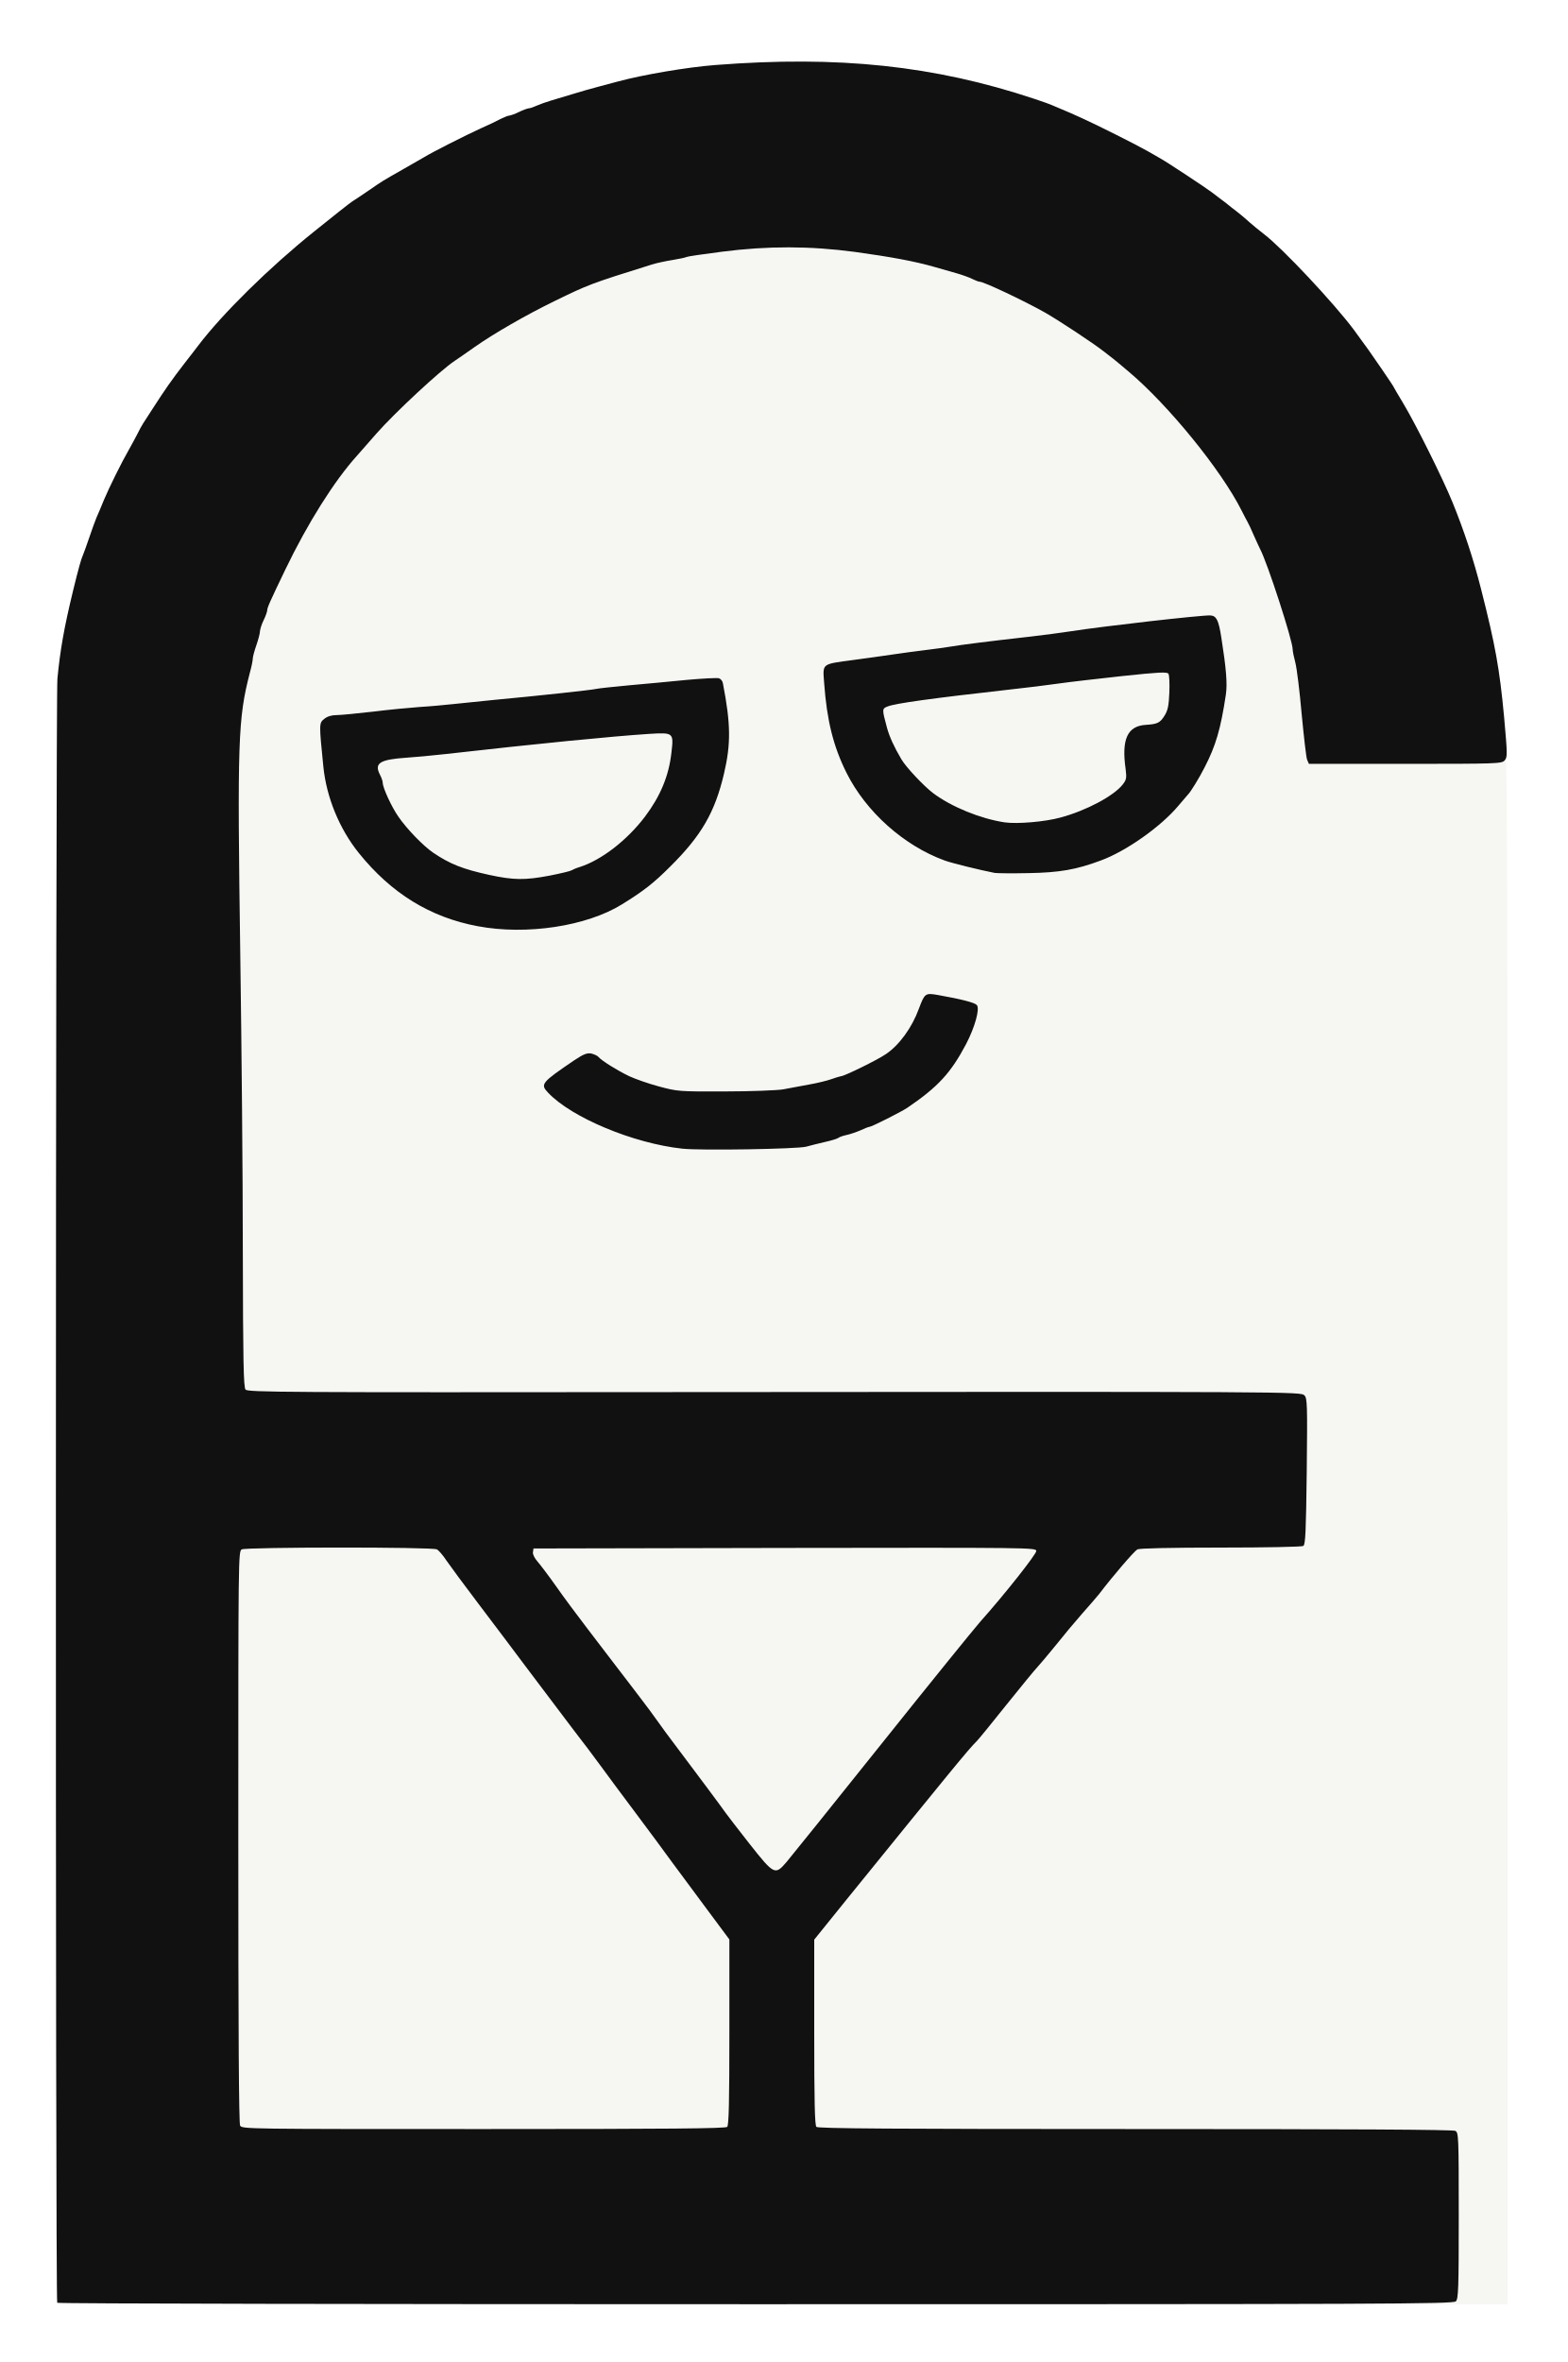
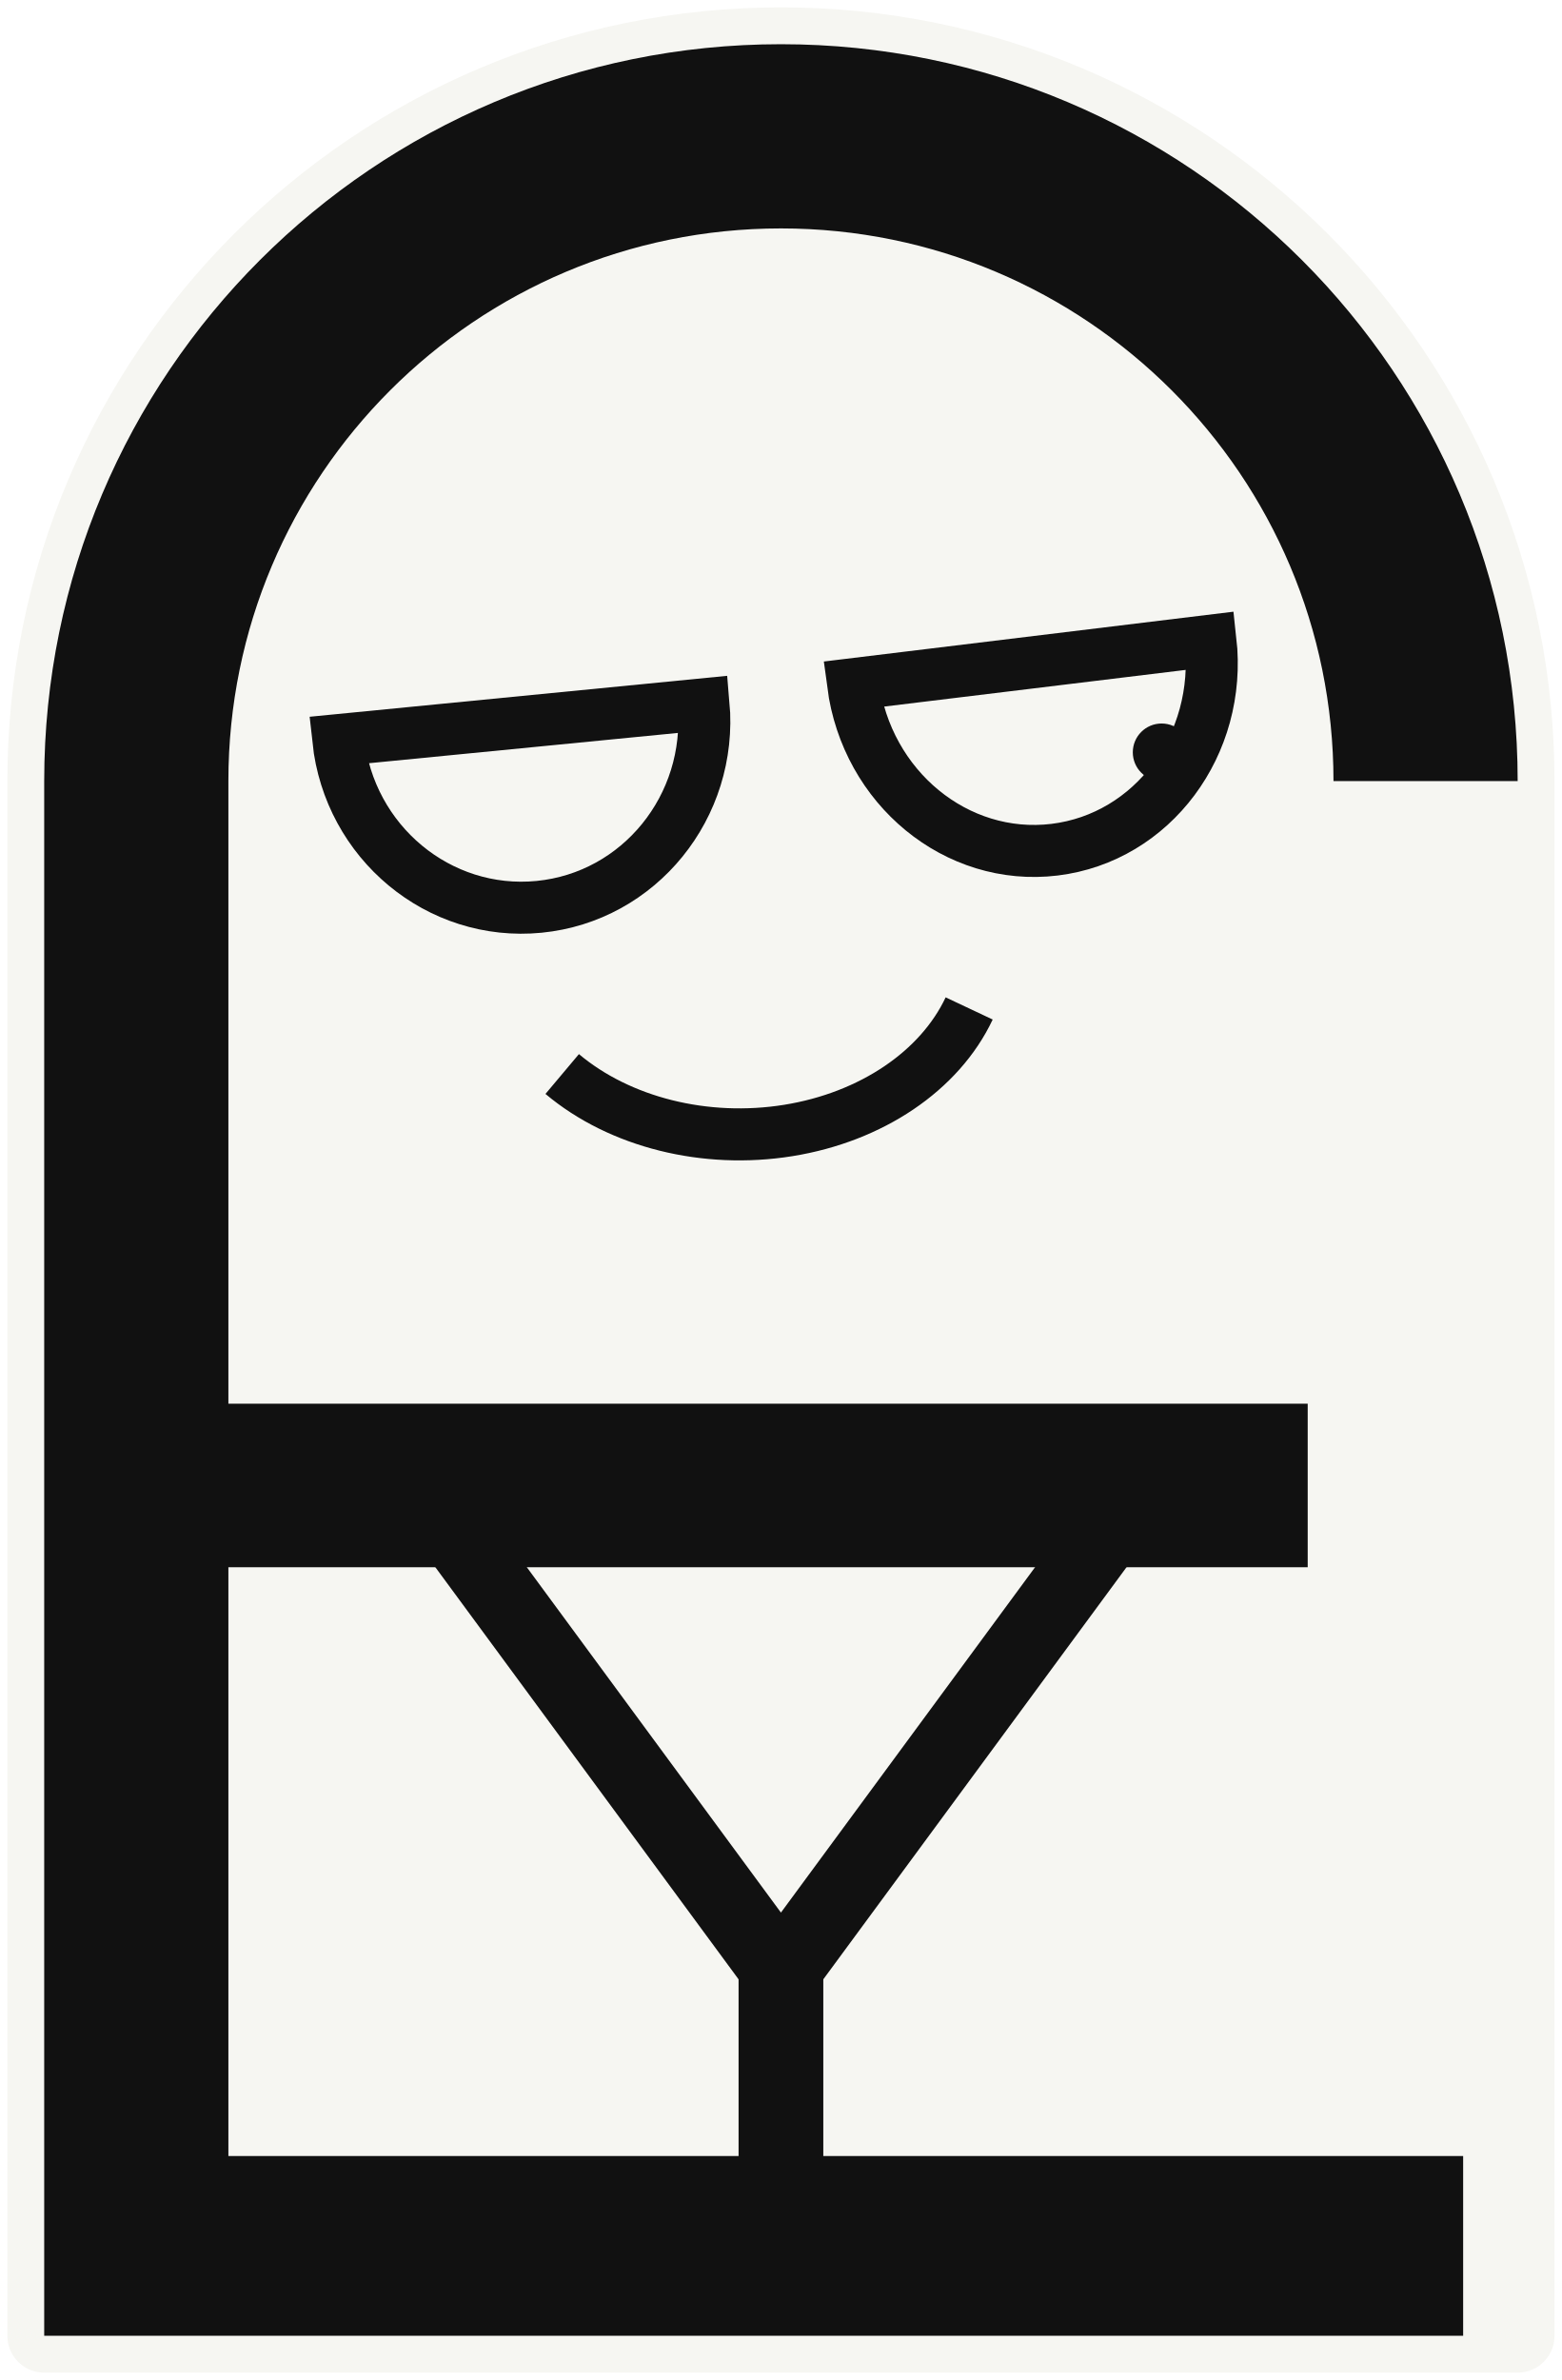
- <svg xmlns="http://www.w3.org/2000/svg" viewBox="0 0 868 1308">
-   <path fill="#f6f6f2" d="M31.7,1275.2C30.6,1273.5 30.8,387.3 31.8,375.9C33.3,360.1 35.5,347.6 40.5,327.0C43.4,315.1 45.0,309.4 45.9,307.5C46.4,306.4 48.0,301.9 49.5,297.5C51.0,293.1 52.8,288.1 53.5,286.5C54.3,284.9 56.0,280.6 57.5,277.0C60.5,269.9 67.3,256.1 71.4,249.0C72.8,246.5 74.9,242.7 76.0,240.5C77.1,238.3 78.5,235.6 79.2,234.6C79.9,233.5 82.4,229.7 84.7,226.1C91.6,215.4 95.1,210.4 102.2,201.2C106.0,196.4 109.3,192.0 109.7,191.5C123.0,173.9 149.2,148.1 174.0,128.2C184.8,119.5 194.3,112.0 195.2,111.5C196.1,111.0 200.2,108.2 204.2,105.5C212.3,99.9 211.4,100.5 224.2,93.2C229.3,90.3 234.2,87.5 235.0,87.0C238.6,84.7 257.9,74.9 266.5,71.0C270.4,69.3 275.2,67.0 277.2,65.9C279.2,64.9 281.5,64.0 282.2,64.0C282.9,63.9 285.3,63.1 287.5,62.0C289.7,60.9 292.1,60.1 292.8,60.0C293.6,60.0 295.6,59.3 297.3,58.5C299.1,57.7 302.8,56.4 305.5,55.6C308.2,54.8 313.6,53.2 317.5,52.0C321.4,50.8 327.6,49.0 331.5,48.0C335.4,47.0 340.1,45.7 342.0,45.2C356.0,41.4 380.6,37.2 396.3,36.0C464.4,30.7 517.5,36.3 572.8,54.7C576.9,56.0 581.8,57.8 583.8,58.7C592.3,62.3 593.8,62.9 599.0,65.3C607.1,68.9 630.9,80.9 635.5,83.6C637.7,84.9 640.9,86.7 642.5,87.6C646.5,89.8 667.8,103.9 671.1,106.4C672.6,107.6 675.0,109.4 676.5,110.5C678.1,111.6 679.8,113.0 680.4,113.5C681.0,114.0 683.1,115.7 685.0,117.1C686.9,118.6 690.1,121.2 692.0,123.0C693.9,124.7 697.7,127.8 700.3,129.8C710.3,137.4 738.9,167.9 749.8,182.5C756.6,191.7 759.7,196.1 765.3,204.3C769.0,209.7 772.0,214.2 772.0,214.4C772.0,214.5 774.3,218.5 777.1,223.1C784.1,234.7 799.1,264.8 804.6,278.3C810.8,293.5 816.2,309.8 820.3,326.0C828.2,357.1 830.7,370.9 833.1,396.5C834.9,416.8 835.0,431.4 835.0,846.8L835.0,1276.0L433.6,1276.0C212.8,1276.0 31.9,1275.7 31.7,1275.2Z" />
-   <path fill="#111" d="M31.7,1275.2C30.6,1273.5 30.8,387.3 31.8,375.9C33.3,360.1 35.5,347.6 40.5,327.0C43.4,315.1 45.0,309.4 45.9,307.5C46.4,306.4 48.0,301.9 49.5,297.5C51.0,293.1 52.8,288.1 53.5,286.5C54.3,284.9 56.0,280.6 57.5,277.0C60.5,269.9 67.3,256.1 71.4,249.0C72.8,246.5 74.9,242.7 76.0,240.5C77.1,238.3 78.5,235.6 79.2,234.6C79.9,233.5 82.4,229.7 84.7,226.1C91.6,215.4 95.1,210.4 102.2,201.2C106.0,196.4 109.3,192.0 109.7,191.5C123.0,173.9 149.2,148.1 174.0,128.2C184.8,119.5 194.3,112.0 195.2,111.5C196.1,111.0 200.2,108.2 204.2,105.5C212.3,99.9 211.4,100.5 224.2,93.2C229.3,90.3 234.2,87.5 235.0,87.0C238.6,84.7 257.9,74.9 266.5,71.0C270.4,69.3 275.2,67.0 277.2,65.9C279.2,64.9 281.5,64.0 282.2,64.0C282.9,63.9 285.3,63.1 287.5,62.0C289.7,60.9 292.1,60.1 292.8,60.0C293.6,60.0 295.6,59.3 297.3,58.5C299.1,57.7 302.8,56.4 305.5,55.6C308.2,54.8 313.6,53.2 317.5,52.0C321.4,50.8 327.6,49.0 331.5,48.0C335.4,47.0 340.1,45.7 342.0,45.2C356.0,41.4 380.6,37.2 396.3,36.0C464.4,30.7 517.5,36.3 572.8,54.7C576.9,56.0 581.8,57.8 583.8,58.7C592.3,62.3 593.8,62.9 599.0,65.3C607.1,68.9 630.9,80.9 635.5,83.6C637.7,84.9 640.9,86.7 642.5,87.6C646.5,89.8 667.8,103.9 671.1,106.4C672.6,107.6 675.0,109.4 676.5,110.5C678.1,111.6 679.8,113.0 680.4,113.5C681.0,114.0 683.1,115.7 685.0,117.1C686.9,118.6 690.1,121.2 692.0,123.0C693.9,124.7 697.7,127.8 700.3,129.8C710.3,137.4 738.9,167.9 749.8,182.5C756.6,191.7 759.7,196.1 765.3,204.3C769.0,209.7 772.0,214.2 772.0,214.4C772.0,214.5 774.3,218.5 777.1,223.1C784.1,234.7 799.1,264.8 804.6,278.3C810.8,293.5 816.2,309.8 820.3,326.0C828.3,357.4 830.6,370.3 833.1,396.9C835.0,418.0 835.0,419.3 833.4,421.1C831.8,422.9 829.5,423.0 778.3,423.0L725.0,423.0L724.0,420.7C723.5,419.5 722.2,408.1 721.0,395.5C719.9,382.9 718.3,370.0 717.5,367.0C716.7,364.0 716.0,360.6 716.0,359.5C716.0,354.7 702.0,311.6 698.0,304.1C697.5,303.2 696.0,299.8 694.5,296.5C693.1,293.2 691.5,289.8 691.0,289.0C690.5,288.2 689.0,285.2 687.6,282.5C676.3,260.1 647.1,224.3 625.3,205.9C620.5,201.8 616.1,198.2 615.5,197.8C615.0,197.4 613.1,196.0 611.5,194.7C605.5,190.0 586.3,177.3 578.5,172.9C566.7,166.3 544.9,156.0 542.6,156.0C542.0,156.0 540.2,155.3 538.6,154.5C537.1,153.7 533.2,152.3 530.1,151.4C527.0,150.5 521.4,148.9 517.5,147.8C506.7,144.7 493.2,142.2 473.5,139.5C448.8,136.2 425.4,136.1 399.8,139.4C389.6,140.7 380.8,142.0 380.3,142.3C379.8,142.6 376.2,143.4 372.4,144.0C368.6,144.6 363.5,145.7 361.0,146.5C327.0,157.1 325.9,157.6 307.0,166.8C291.4,174.4 273.2,184.9 263.0,192.1C258.3,195.4 253.3,198.9 251.9,199.8C244.0,205.0 218.5,228.7 208.5,240.1C204.1,245.1 199.2,250.7 197.7,252.4C185.3,266.1 170.4,289.7 158.0,315.5C149.3,333.6 148.0,336.5 148.0,338.1C147.9,338.9 147.1,341.3 146.0,343.5C144.9,345.7 144.1,348.4 144.0,349.5C144.0,350.7 143.1,354.1 142.0,357.3C140.9,360.4 140.0,363.8 140.0,364.8C140.0,365.8 139.3,369.3 138.4,372.5C131.8,398.0 131.4,410.1 133.1,529.5C133.8,577.9 134.5,651.3 134.5,692.7C134.6,753.8 134.9,768.2 136.0,769.5C137.2,771.0 157.5,771.1 372.4,770.9C718.1,770.6 720.5,770.7 722.5,772.7C724.1,774.2 724.2,777.9 723.8,814.8C723.4,848.0 723.1,855.3 721.9,856.1C721.1,856.6 700.6,857.0 676.2,857.0C648.1,857.0 631.2,857.4 630.0,858.0C628.3,858.9 616.5,872.6 608.9,882.6C607.4,884.4 603.1,889.5 599.3,893.7C595.5,898.0 588.9,905.9 584.7,911.2C580.4,916.5 575.8,921.9 574.6,923.2C573.3,924.5 565.7,933.8 557.5,944.0C549.4,954.2 542.0,963.2 541.1,964.1C536.4,968.7 526.5,980.9 469.0,1051.8L451.0,1074.1L451.0,1125.3C451.0,1163.9 451.3,1176.9 452.2,1177.8C453.1,1178.7 493.7,1179.0 628.8,1179.0C747.7,1179.0 804.8,1179.3 806.1,1180.0C807.9,1181.0 808.0,1182.6 808.0,1227.0C808.0,1267.4 807.8,1273.0 806.4,1274.4C805.0,1275.9 768.4,1276.0 418.5,1276.0C206.0,1276.0 31.9,1275.7 31.7,1275.2ZM402.8,1177.8C403.7,1176.9 404.0,1163.9 404.0,1125.3L404.0,1074.0L391.8,1057.6C385.0,1048.5 376.3,1036.7 372.3,1031.3C368.4,1025.9 359.3,1013.6 352.1,1004.0C344.9,994.4 336.2,982.7 332.8,978.0C329.4,973.3 322.6,964.3 317.7,958.0C312.9,951.7 302.1,937.3 293.7,926.2C285.3,915.0 272.3,897.7 264.7,887.7C257.1,877.7 249.3,867.1 247.3,864.2C245.4,861.3 243.0,858.5 242.0,858.0C239.4,856.6 136.5,856.7 133.9,858.0C132.0,859.1 132.0,861.9 132.0,1017.1C132.0,1124.1 132.3,1175.8 133.0,1177.1C134.1,1179.0 136.6,1179.0 267.8,1179.0C370.5,1179.0 401.9,1178.7 402.8,1177.8ZM435.6,1031.2C437.8,1028.6 461.4,999.3 488.0,966.0C514.6,932.7 539.4,902.1 543.0,898.0C556.5,882.9 574.0,860.7 574.0,858.9C574.0,857.0 571.0,857.0 434.8,857.2L295.5,857.5L295.2,859.6C295.0,860.7 296.1,862.9 297.7,864.7C299.2,866.4 303.9,872.6 308.0,878.4C312.1,884.3 319.8,894.6 325.0,901.4C330.2,908.2 337.6,917.9 341.5,923.0C345.4,928.0 351.2,935.7 354.5,940.0C357.8,944.3 362.3,950.3 364.5,953.5C366.7,956.6 370.4,961.7 372.8,964.8C383.3,978.7 400.6,1001.9 402.0,1004.0C402.8,1005.2 408.8,1012.9 415.2,1021.1C428.8,1038.3 429.3,1038.5 435.6,1031.2ZM378.0,636.1C350.9,633.2 316.6,618.9 303.6,605.1C299.1,600.4 299.9,599.5 318.0,587.2C323.3,583.7 325.1,583.0 327.5,583.4C329.1,583.8 330.9,584.6 331.5,585.3C333.1,587.3 341.9,592.8 348.6,596.0C352.1,597.6 359.5,600.2 365.2,601.7C375.3,604.4 376.1,604.5 401.5,604.4C415.8,604.4 430.2,603.8 433.5,603.3C436.8,602.7 443.3,601.5 448.0,600.6C452.7,599.8 458.3,598.4 460.5,597.6C462.7,596.8 465.1,596.1 465.7,596.0C467.6,596.0 485.9,587.0 490.6,583.8C498.1,578.8 505.2,569.0 509.0,558.5C512.2,550.0 512.5,549.8 519.5,551.0C532.5,553.3 539.9,555.2 541.1,556.6C542.8,558.7 540.0,568.8 535.1,578.2C526.7,594.1 519.6,601.9 502.5,613.5C499.2,615.7 482.8,624.0 481.6,624.0C481.2,624.0 479.0,624.8 476.7,625.9C474.4,626.9 470.9,628.1 469.0,628.5C467.1,628.9 465.0,629.6 464.4,630.1C463.8,630.6 460.5,631.6 456.9,632.4C453.4,633.2 448.7,634.4 446.5,635.0C441.5,636.3 388.3,637.2 378.0,636.1ZM264.6,512.9C238.3,508.0 216.7,494.7 198.7,472.3C188.0,459.0 180.8,441.5 179.1,424.5C176.7,400.7 176.7,400.4 179.6,398.1C181.3,396.7 183.7,396.0 186.4,396.0C188.7,396.0 197.7,395.1 206.5,394.1C215.3,393.0 227.0,391.9 232.5,391.5C238.0,391.2 246.3,390.4 251.0,389.9C255.7,389.4 266.2,388.3 274.5,387.5C298.2,385.3 327.8,382.1 330.2,381.5C331.5,381.2 339.7,380.3 348.5,379.5C357.3,378.7 371.7,377.4 380.5,376.5C389.3,375.7 397.3,375.3 398.2,375.6C399.2,375.9 400.2,377.1 400.4,378.3C404.8,401.0 404.9,411.9 401.0,428.5C396.0,449.8 388.5,462.8 371.1,480.0C362.1,489.0 356.5,493.4 344.5,500.8C325.0,512.9 291.7,518.0 264.6,512.9ZM304.4,484.9C310.5,483.7 315.9,482.4 316.5,482.0C317.1,481.6 319.2,480.7 321.2,480.1C333.3,476.2 347.3,465.3 357.2,452.3C365.8,440.9 370.5,429.6 371.9,416.8C373.2,405.7 373.1,405.6 359.6,406.4C338.5,407.8 298.7,411.7 246.5,417.6C239.3,418.4 229.7,419.3 225.0,419.6C210.4,420.6 207.2,422.6 210.4,428.9C211.3,430.6 212.0,432.6 212.0,433.5C212.0,436.2 216.9,446.9 220.7,452.3C225.3,459.0 234.3,468.3 239.8,472.1C249.2,478.5 256.4,481.3 271.0,484.5C284.4,487.4 290.7,487.5 304.4,484.9ZM551.0,483.4C543.2,481.9 526.9,477.9 523.2,476.5C500.7,468.3 479.7,449.6 468.9,428.0C461.6,413.4 458.0,399.0 456.5,378.3C455.7,367.2 454.8,367.9 472.5,365.5C479.1,364.6 488.8,363.3 494.0,362.5C499.2,361.7 507.6,360.6 512.5,360.0C517.5,359.4 524.0,358.5 527.0,358.0C532.3,357.1 545.3,355.4 571.0,352.5C577.9,351.7 587.8,350.4 593.0,349.6C611.6,346.7 665.5,340.6 670.4,340.8C673.8,341.0 675.0,343.4 676.5,353.1C679.2,370.2 679.9,378.7 679.0,384.7C676.1,403.9 673.4,413.0 667.2,425.0C664.3,430.7 659.5,438.6 658.0,440.0C657.7,440.3 655.3,443.1 652.7,446.2C643.0,457.8 623.6,471.5 609.5,476.6C596.1,481.6 586.7,483.2 570.0,483.5C560.9,483.7 552.4,483.6 551.0,483.4ZM587.5,452.7C601.6,448.9 616.9,440.8 621.9,434.4C623.9,431.8 624.1,430.9 623.5,426.0C621.1,409.3 624.5,402.0 634.7,401.4C641.1,401.0 642.6,400.3 645.1,396.2C646.9,393.3 647.4,390.6 647.7,383.5C647.9,378.6 647.7,373.9 647.2,373.1C646.4,372.0 642.2,372.2 621.4,374.4C607.7,375.9 592.0,377.7 586.5,378.5C581.0,379.3 568.2,380.9 558.0,382.0C516.2,386.7 495.9,389.5 491.7,391.2C488.5,392.4 488.5,392.7 491.3,403.0C492.6,407.8 495.2,413.6 499.3,420.5C501.8,424.8 511.5,435.1 516.7,439.1C526.9,446.8 543.1,453.4 556.5,455.4C563.4,456.4 578.8,455.1 587.5,452.7Z" />
+ <svg xmlns="http://www.w3.org/2000/svg" viewBox="-6 -6 212 323">
+   <path id="tarjeta" fill="#f6f6f2" stroke="#f6f6f2" stroke-width="10" stroke-linejoin="round" d="M0,311V100A100,100 0 0 1 200,100V311Z" />
+   <g id="cuerpo" fill="#111" stroke="#111" stroke-linecap="butt">
+     <path stroke="none" d="M0,311V100A100,100 0 0 1 200,100H175A75,75 0 0 0 25,100V184.5H171.5V206.7H25V286.6H192.6V311Z" />
+     <path d="M56.36,202.7L100,262L143.64,202.7" fill="none" stroke-width="10" stroke-linejoin="miter" stroke-miterlimit="20" />
+     <path d="M100,256V288.6" fill="none" stroke-width="11.5" />
+   </g>
+   <g id="ojo-i" fill="#111" stroke="#111" stroke-linecap="butt" style="transform-origin:65.7px 102px">
+     <path d="M39.92,94.44L89.5,89.58A24.91,25.43 -5.6 0 1 39.92,94.44Z" fill="none" stroke-width="7.06" stroke-linejoin="miter" stroke-miterlimit="20" />
+   </g>
+   <g id="ojo-d" fill="#111" stroke="#111" stroke-linecap="butt" style="transform-origin:135.7px 94.1px">
+     <path d="M109.79,86.85L158.31,80.95A24.44,25.87 -6.93 0 1 109.79,86.85Z" fill="none" stroke-width="7.06" stroke-linejoin="miter" stroke-miterlimit="20" />
+     <circle cx="151.67" cy="96.1" r="3.91" stroke="none" />
+   </g>
+   <g id="boca" fill="#111" stroke="#111" stroke-linecap="butt" style="transform-origin:99.4px 143.5px">
+     <path d="M125.55,130.86A33.1,26.04 -0.6 0 1 70.31,139.76" fill="none" stroke-width="7.06" />
+   </g>
</svg>
